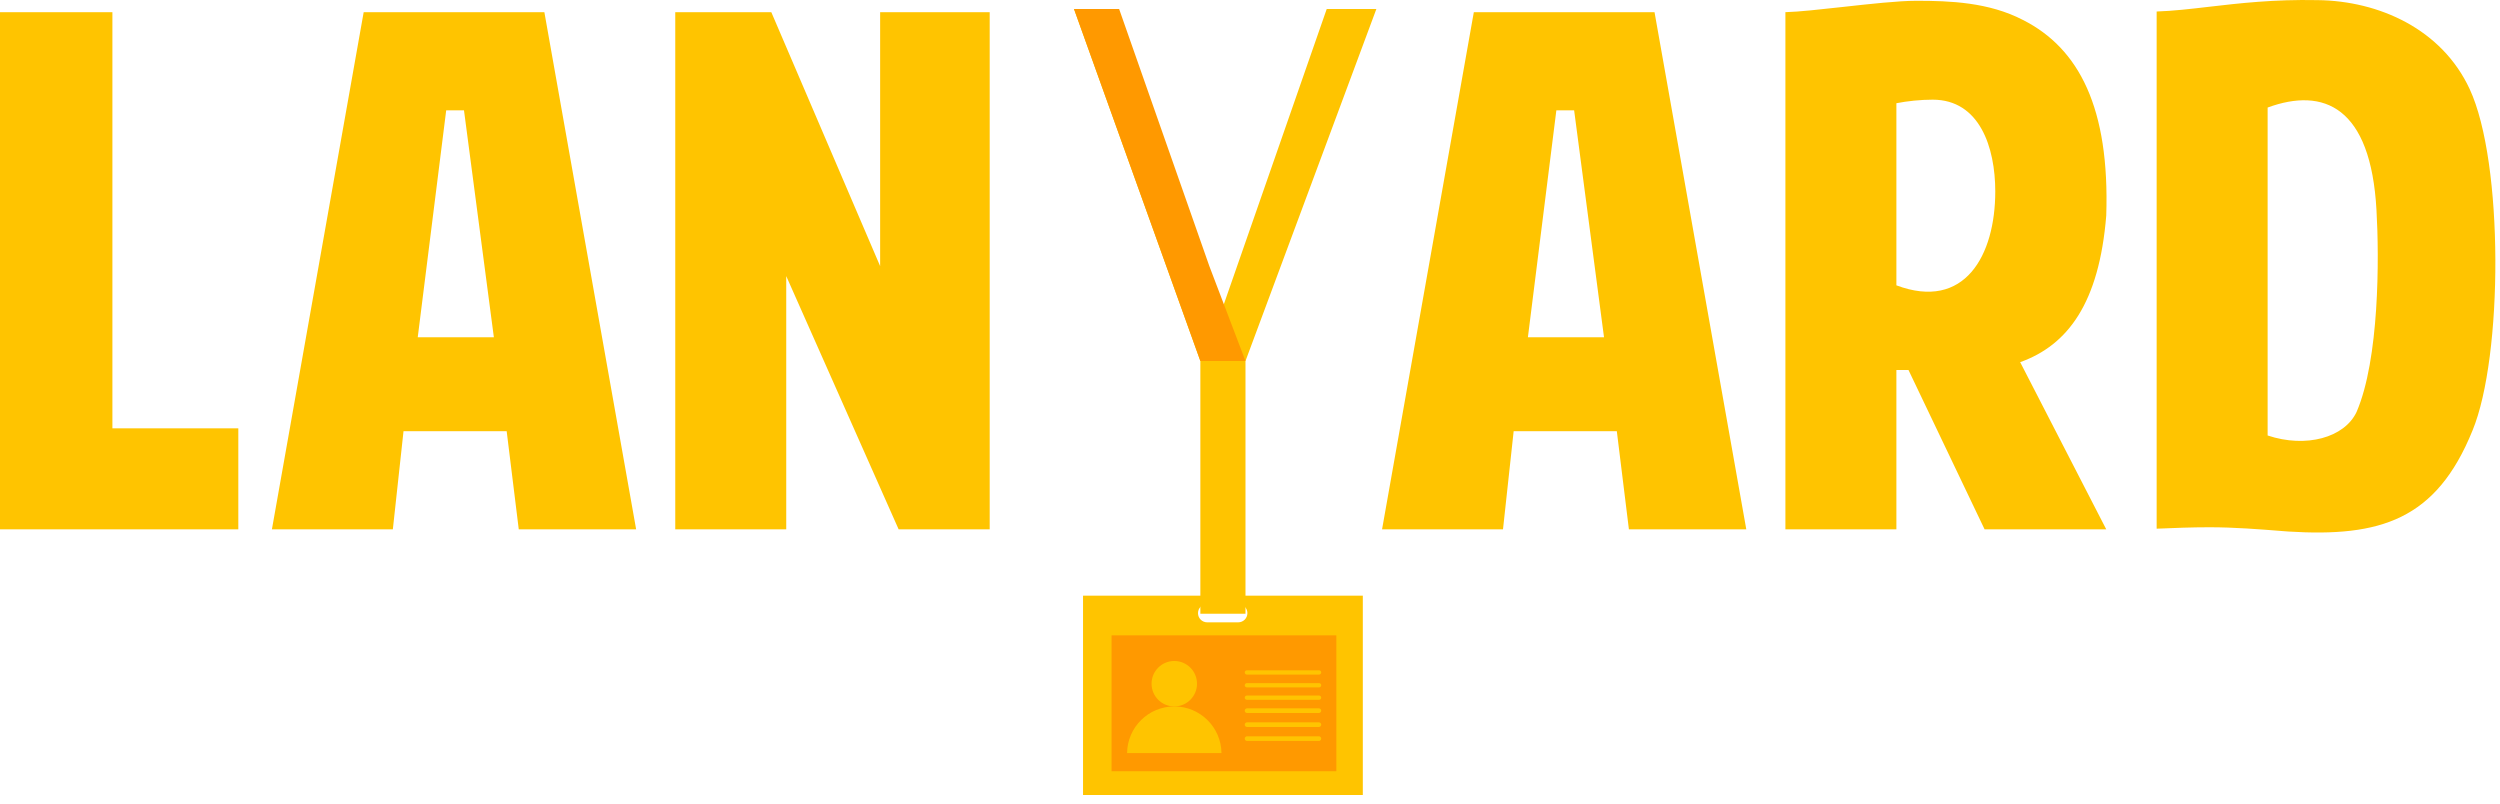
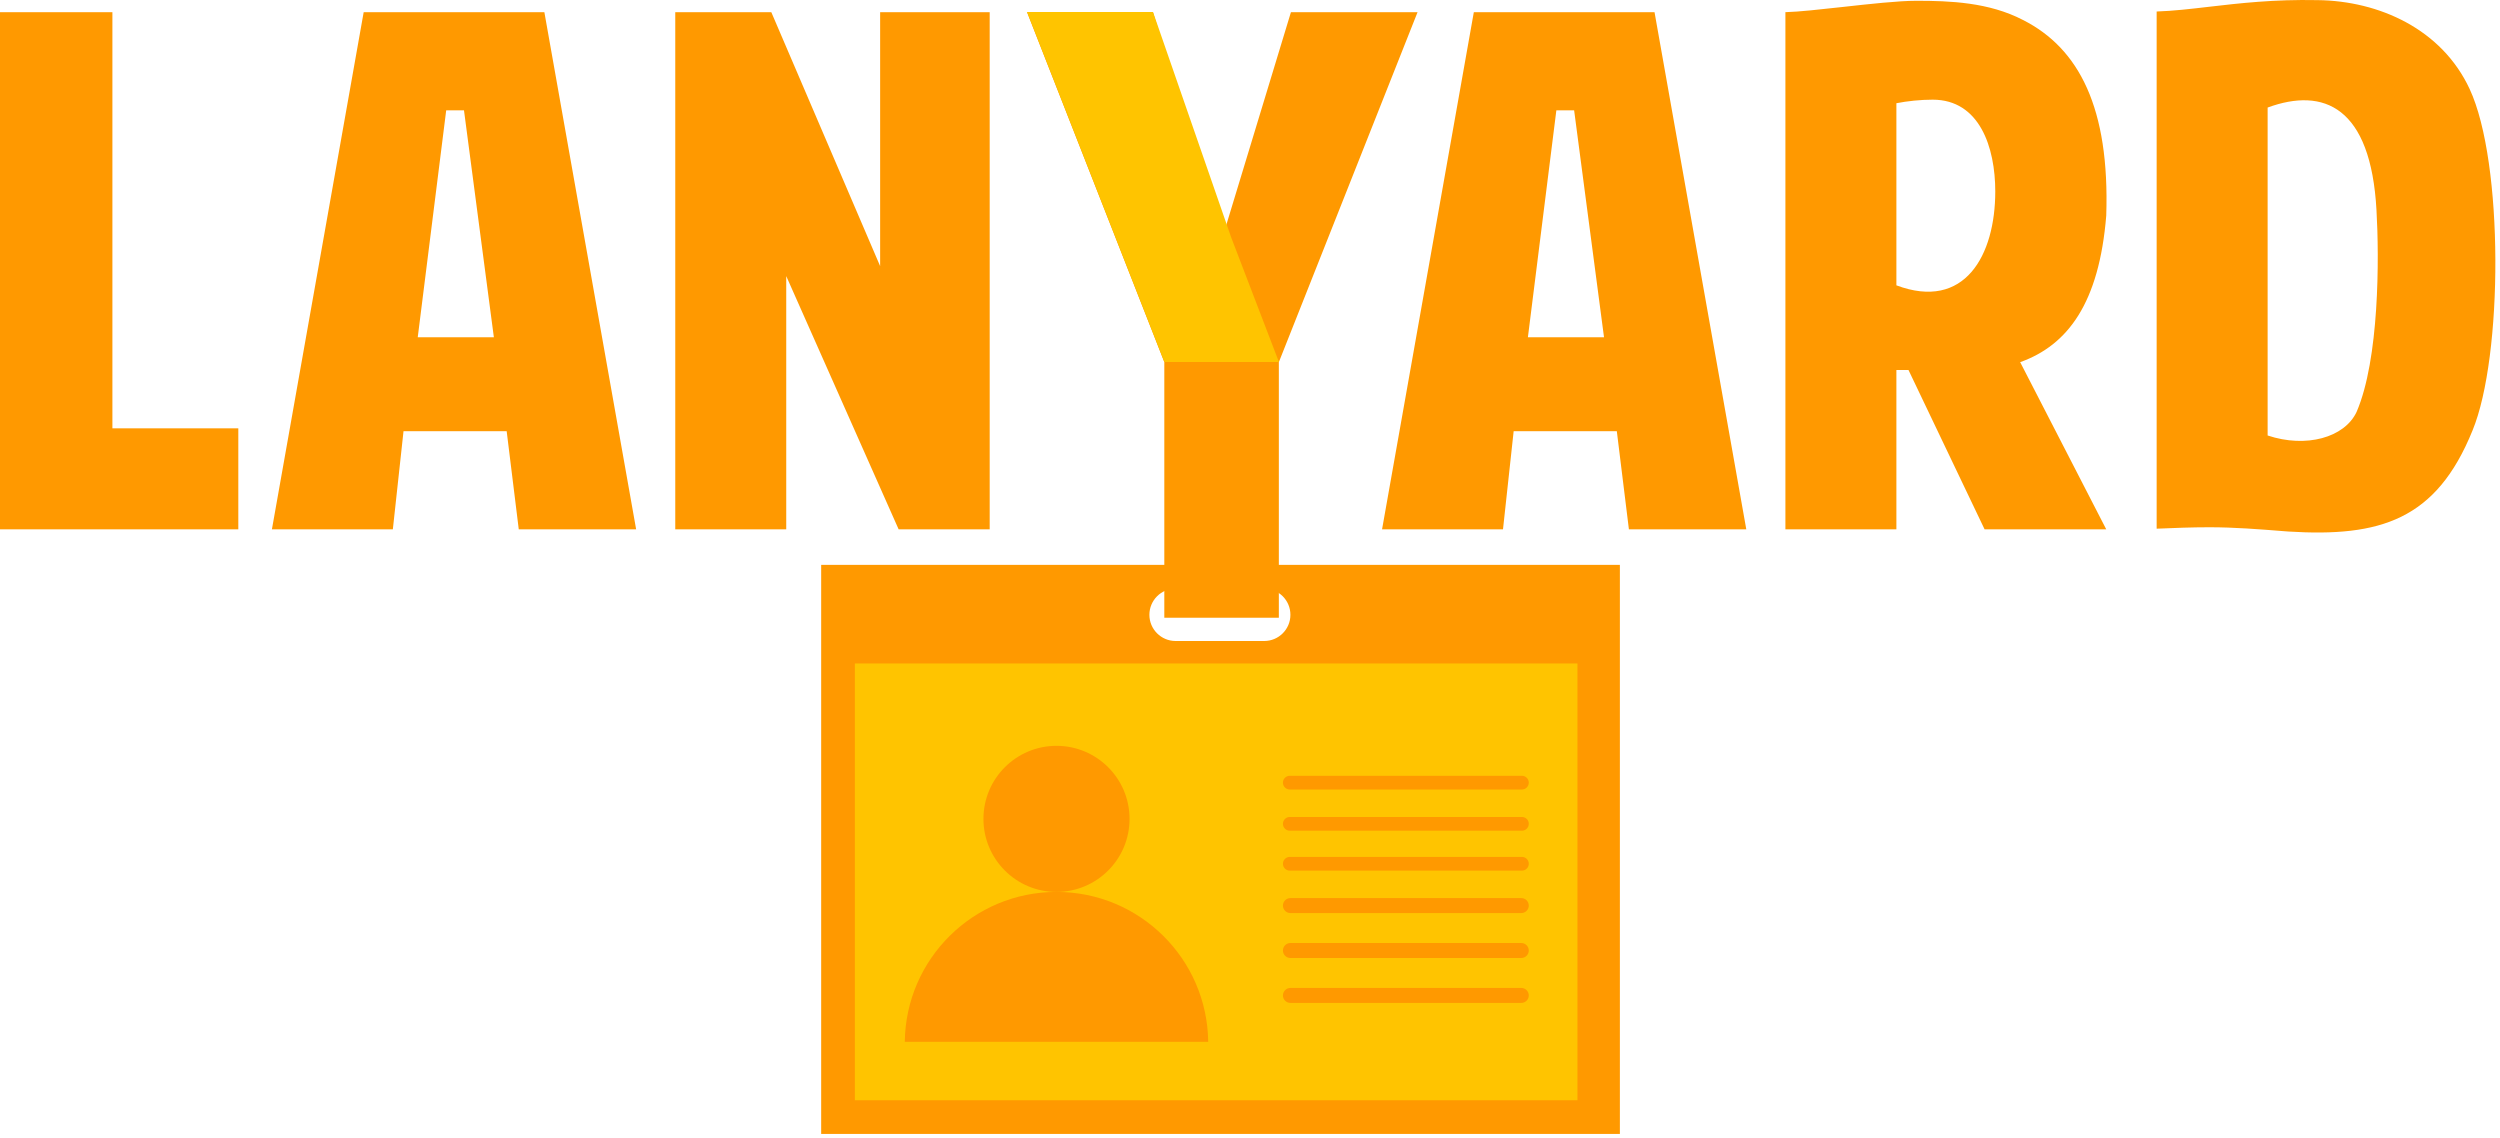
- <svg xmlns="http://www.w3.org/2000/svg" width="277" height="89" viewBox="0 0 277 89" fill="none">
-   <path fill-rule="evenodd" clip-rule="evenodd" d="M151 66H120V88.088H151V66ZM133.756 66.92C133.195 66.92 132.739 67.376 132.739 67.938C132.739 68.499 133.195 68.955 133.756 68.955H137.195C137.757 68.955 138.213 68.499 138.213 67.938C138.213 67.376 137.757 66.92 137.195 66.92H133.756Z" fill="#FFC400" />
-   <rect x="123.161" y="70.398" width="24.906" height="15.056" fill="#FF9900" />
-   <circle cx="130.111" cy="75.755" r="2.518" fill="#FFC400" />
-   <path fill-rule="evenodd" clip-rule="evenodd" d="M135.34 83.438H124.882C124.916 80.58 127.244 78.273 130.111 78.273C132.978 78.273 135.305 80.58 135.34 83.438Z" fill="#FFC400" />
-   <rect x="137.916" y="74.27" width="8.474" height="0.473" rx="0.237" fill="#FFC400" />
-   <rect x="137.916" y="75.689" width="8.474" height="0.473" rx="0.237" fill="#FFC400" />
-   <rect x="137.916" y="77.066" width="8.474" height="0.473" rx="0.237" fill="#FFC400" />
-   <rect x="137.916" y="78.485" width="8.474" height="0.516" rx="0.258" fill="#FFC400" />
-   <rect x="137.916" y="80.034" width="8.474" height="0.516" rx="0.258" fill="#FFC400" />
-   <rect x="137.916" y="81.582" width="8.474" height="0.516" rx="0.258" fill="#FFC400" />
-   <path d="M133 40L119 1H122.5L135.5 34L147 1H152.5L138 40V58V68H133V58V40Z" fill="#FFC400" />
-   <path fill-rule="evenodd" clip-rule="evenodd" d="M251.253 11.916V48.252C255.509 49.671 259.766 48.489 261.106 45.651C263.628 39.819 263.628 28.626 263.313 23.266C262.682 11.837 257.48 9.63 251.253 11.916ZM244.79 58.42C242.819 58.42 240.849 58.499 238.957 58.578V1.275C240.786 1.215 242.673 0.995 244.738 0.754C248.101 0.363 251.937 -0.084 256.771 0.014C263.628 0.092 270.564 3.245 273.638 9.866C277.422 17.985 277.343 39.503 273.954 47.701C269.934 57.632 263.707 59.524 253.539 58.893L253.101 58.859C250.266 58.634 247.563 58.42 244.79 58.42ZM233.372 23.891C232.584 33.586 229.116 38.236 223.835 40.128L233.372 58.651H219.893L211.46 40.995H210.12V58.651H197.823V1.348C199.293 1.312 201.675 1.048 204.176 0.771C207.177 0.438 210.349 0.087 212.327 0.087C216.031 0.087 220.366 0.245 224.15 2.215C230.377 5.368 233.766 11.989 233.372 23.891ZM210.12 11.437V31.616C217.686 34.453 221.076 28.305 221.076 21.211C221.076 16.324 219.342 11.043 214.14 11.043C212.8 11.043 211.302 11.201 210.12 11.437ZM26.405 47.459V58.651H0V1.348H12.454V47.459H26.405ZM57.479 58.651L56.139 47.774H44.71L43.527 58.651H30.128L40.296 1.348H60.316L70.484 58.651H57.479ZM54.72 37.37L51.41 12.225H49.439L46.286 37.37H54.72ZM87.115 58.651V30.591L99.569 58.651H109.658V1.348H97.519V29.487L85.46 1.348H74.819V58.651H87.115ZM179.143 47.774L180.483 58.651H193.489L183.321 1.348H163.3L153.132 58.651H166.532L167.714 47.774H179.143ZM174.414 12.225L177.725 37.37H169.291L172.444 12.225H174.414Z" fill="#FFC400" />
-   <path d="M133 40H138L134 29.5L124 1H119L133 40Z" fill="#FF9900" />
+ <svg xmlns="http://www.w3.org/2000/svg" width="277" height="126" viewBox="0 0 277 126" fill="none">
+   <path fill-rule="evenodd" clip-rule="evenodd" d="M179.483 62.588H90.986V125.642H179.483V62.588ZM130.257 65.215C128.653 65.215 127.353 66.515 127.353 68.119C127.353 69.723 128.653 71.023 130.257 71.023H140.074C141.678 71.023 142.978 69.723 142.978 68.119C142.978 66.515 141.678 65.215 140.074 65.215H130.257Z" fill="#FF9900" />
+   <rect x="94.719" y="73.512" width="80.062" height="48.397" fill="#FFC400" />
+   <circle cx="117.06" cy="90.732" r="8.094" fill="#FF9900" />
+   <path fill-rule="evenodd" clip-rule="evenodd" d="M133.869 115.429H100.251C100.362 106.24 107.845 98.826 117.06 98.826C126.275 98.826 133.758 106.24 133.869 115.429Z" fill="#FF9900" />
+   <rect x="142.148" y="85.957" width="27.241" height="1.521" rx="0.761" fill="#FF9900" />
+   <rect x="142.148" y="90.52" width="27.241" height="1.521" rx="0.761" fill="#FF9900" />
+   <rect x="142.148" y="94.945" width="27.241" height="1.521" rx="0.761" fill="#FF9900" />
+   <rect x="142.148" y="99.508" width="27.241" height="1.659" rx="0.83" fill="#FF9900" />
+   <rect x="142.148" y="104.486" width="27.241" height="1.659" rx="0.83" fill="#FF9900" />
+   <rect x="142.148" y="109.464" width="27.241" height="1.659" rx="0.83" fill="#FF9900" />
+   <path d="M129.006 68.447V40.128L113.793 1.348H127.744L135.469 26.256L143.036 1.348H157.066L141.696 40.128V68.447H129.006Z" fill="#FF9900" />
+   <path fill-rule="evenodd" clip-rule="evenodd" d="M251.253 11.916V48.252C255.509 49.671 259.766 48.489 261.106 45.651C263.628 39.819 263.628 28.626 263.313 23.266C262.682 11.837 257.48 9.63 251.253 11.916ZM244.79 58.42C242.819 58.42 240.849 58.499 238.957 58.578V1.275C240.786 1.215 242.673 0.995 244.738 0.754C248.101 0.363 251.937 -0.084 256.771 0.014C263.628 0.092 270.564 3.245 273.638 9.866C277.422 17.985 277.343 39.503 273.954 47.701C269.934 57.632 263.707 59.524 253.539 58.893L253.101 58.859C250.266 58.634 247.563 58.42 244.79 58.42ZM233.372 23.891C232.584 33.586 229.116 38.236 223.835 40.128L233.372 58.651H219.893L211.46 40.995H210.12V58.651H197.823V1.348C199.293 1.312 201.675 1.048 204.176 0.771C207.177 0.438 210.349 0.087 212.327 0.087C216.031 0.087 220.366 0.245 224.15 2.215C230.377 5.368 233.766 11.989 233.372 23.891ZM210.12 11.437V31.616C217.686 34.453 221.076 28.305 221.076 21.211C221.076 16.324 219.342 11.043 214.14 11.043C212.8 11.043 211.302 11.201 210.12 11.437ZM26.405 47.459V58.651H0V1.348H12.454V47.459H26.405ZM57.479 58.651L56.139 47.774H44.71L43.527 58.651H30.128L40.296 1.348H60.316L70.484 58.651H57.479ZM54.72 37.37L51.41 12.225H49.439L46.286 37.37H54.72ZM87.115 58.651V30.591L99.569 58.651H109.658V1.348H97.519V29.487L85.46 1.348H74.819V58.651H87.115ZM179.143 47.774L180.483 58.651H193.489L183.321 1.348H163.3L153.132 58.651H166.532L167.714 47.774H179.143ZM174.414 12.225L177.725 37.37H169.291L172.444 12.225H174.414Z" fill="#FF9900" />
+   <path d="M129.014 40.111H141.705L136.41 26.29L127.753 1.331H113.802L129.014 40.111Z" fill="#FFC400" />
</svg>
